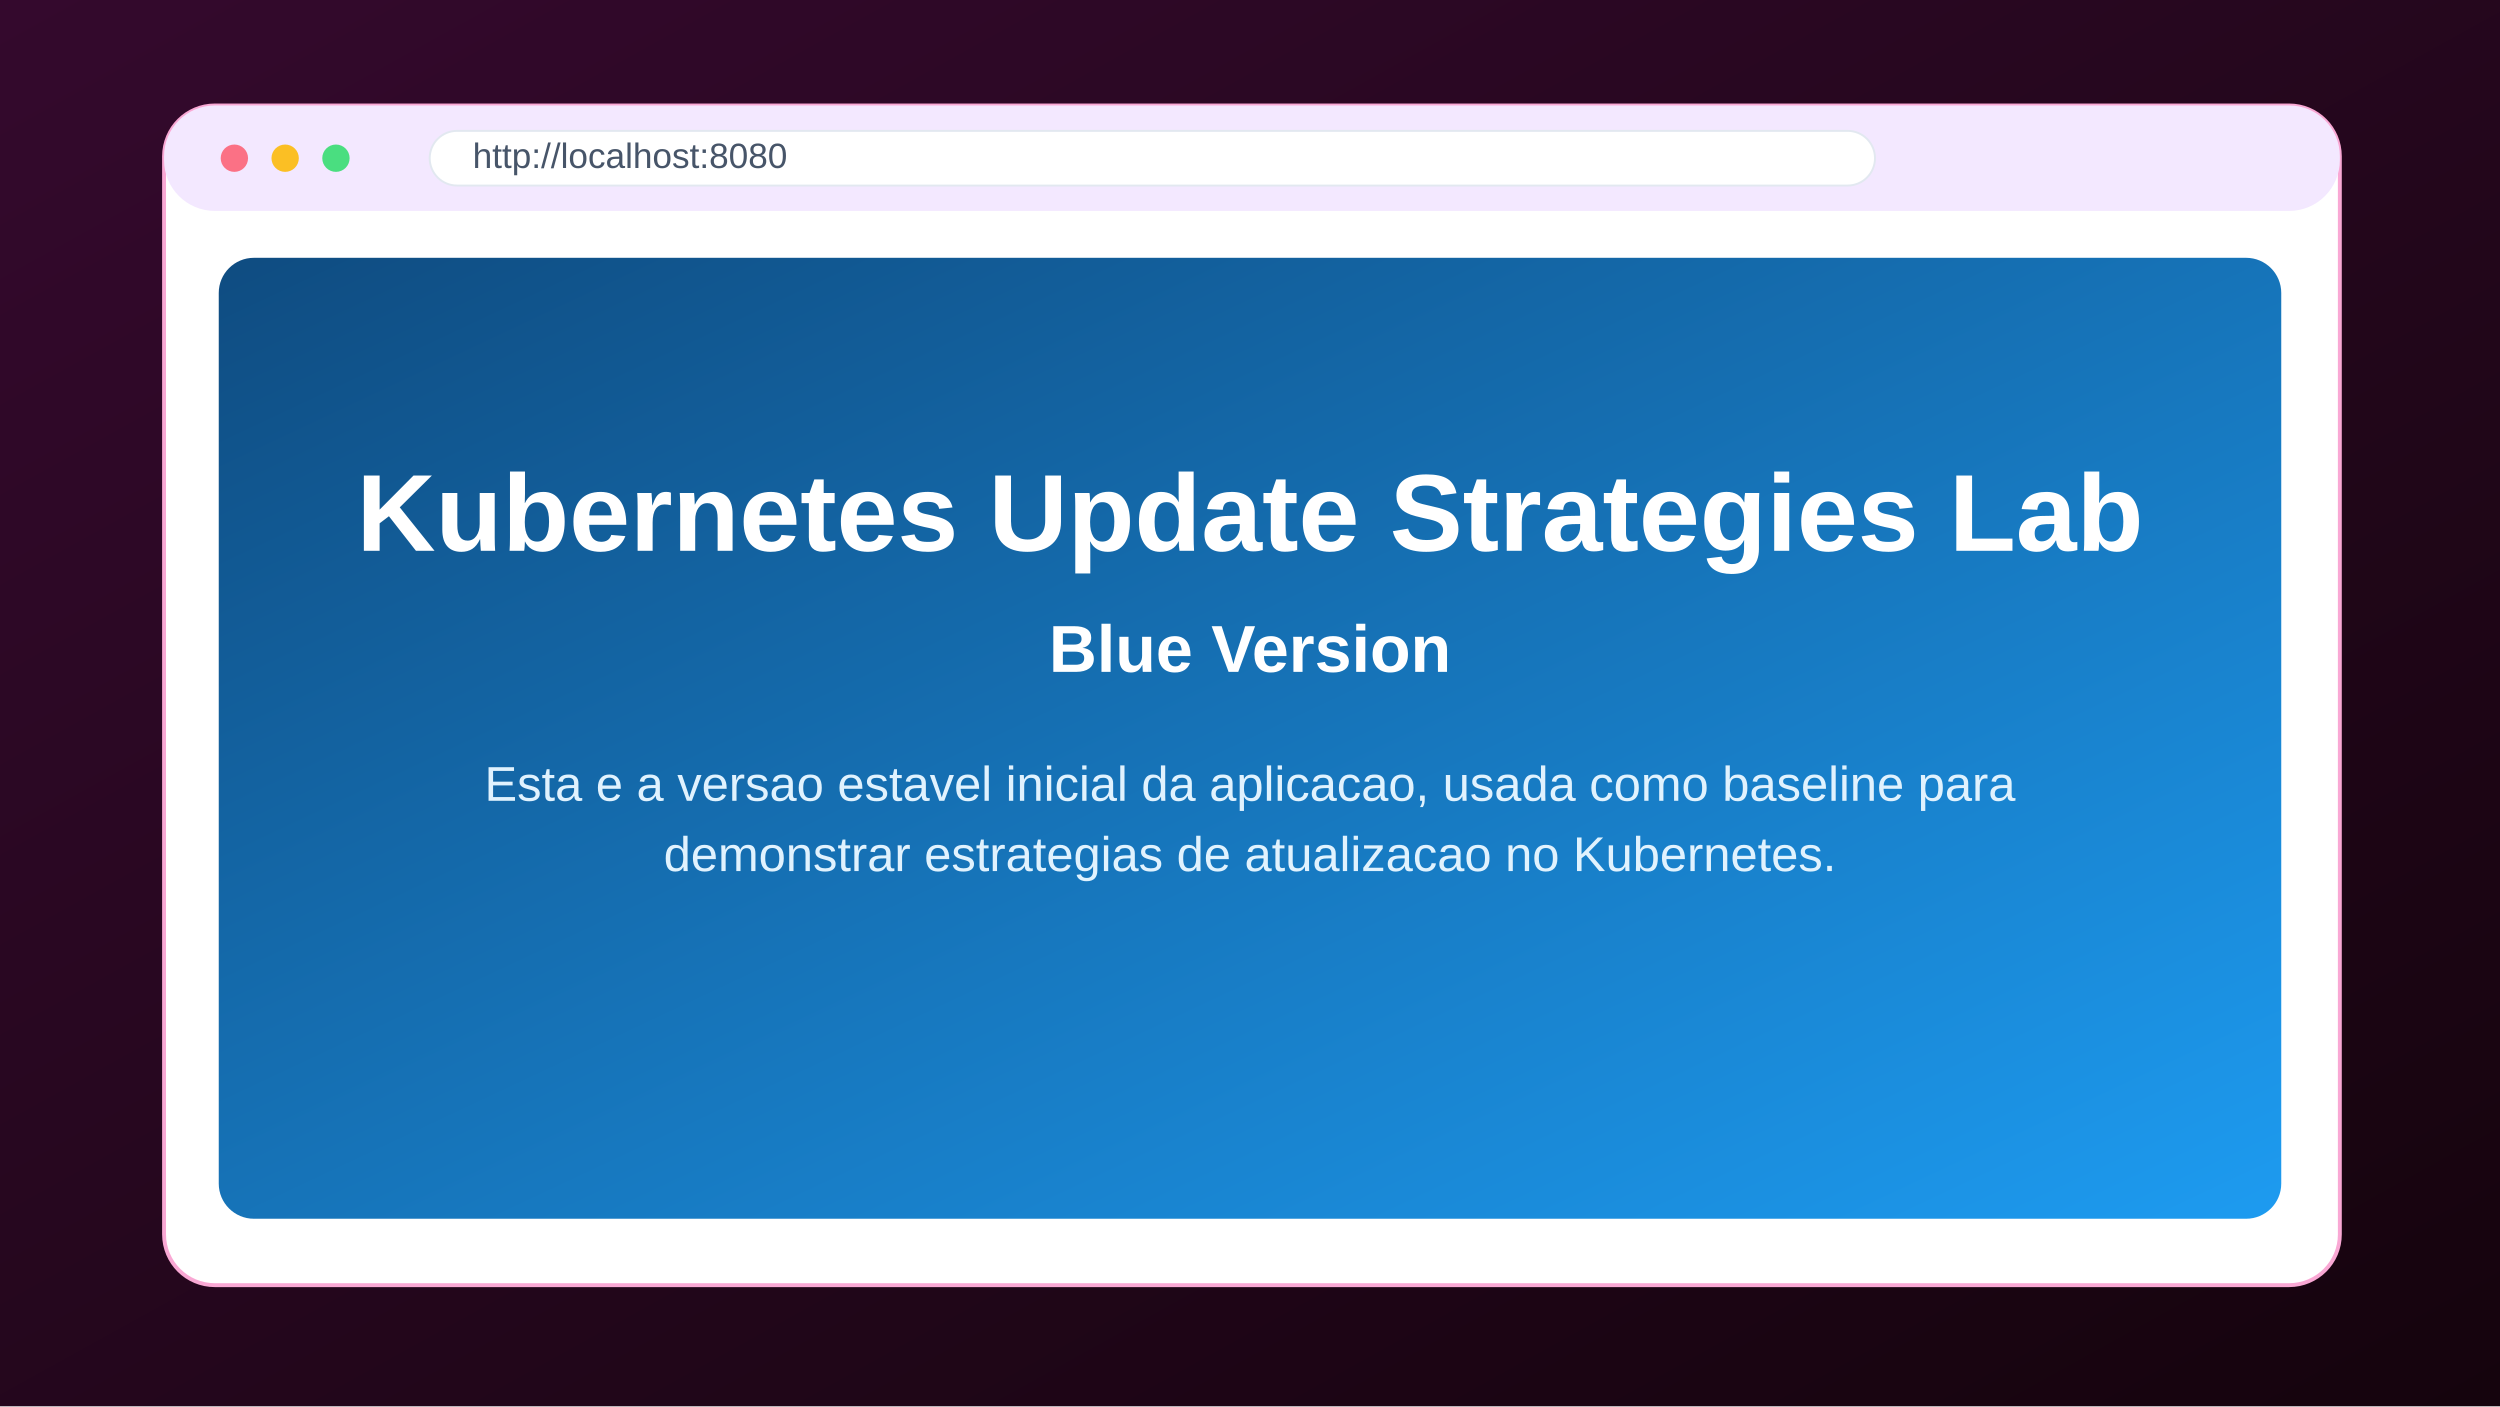
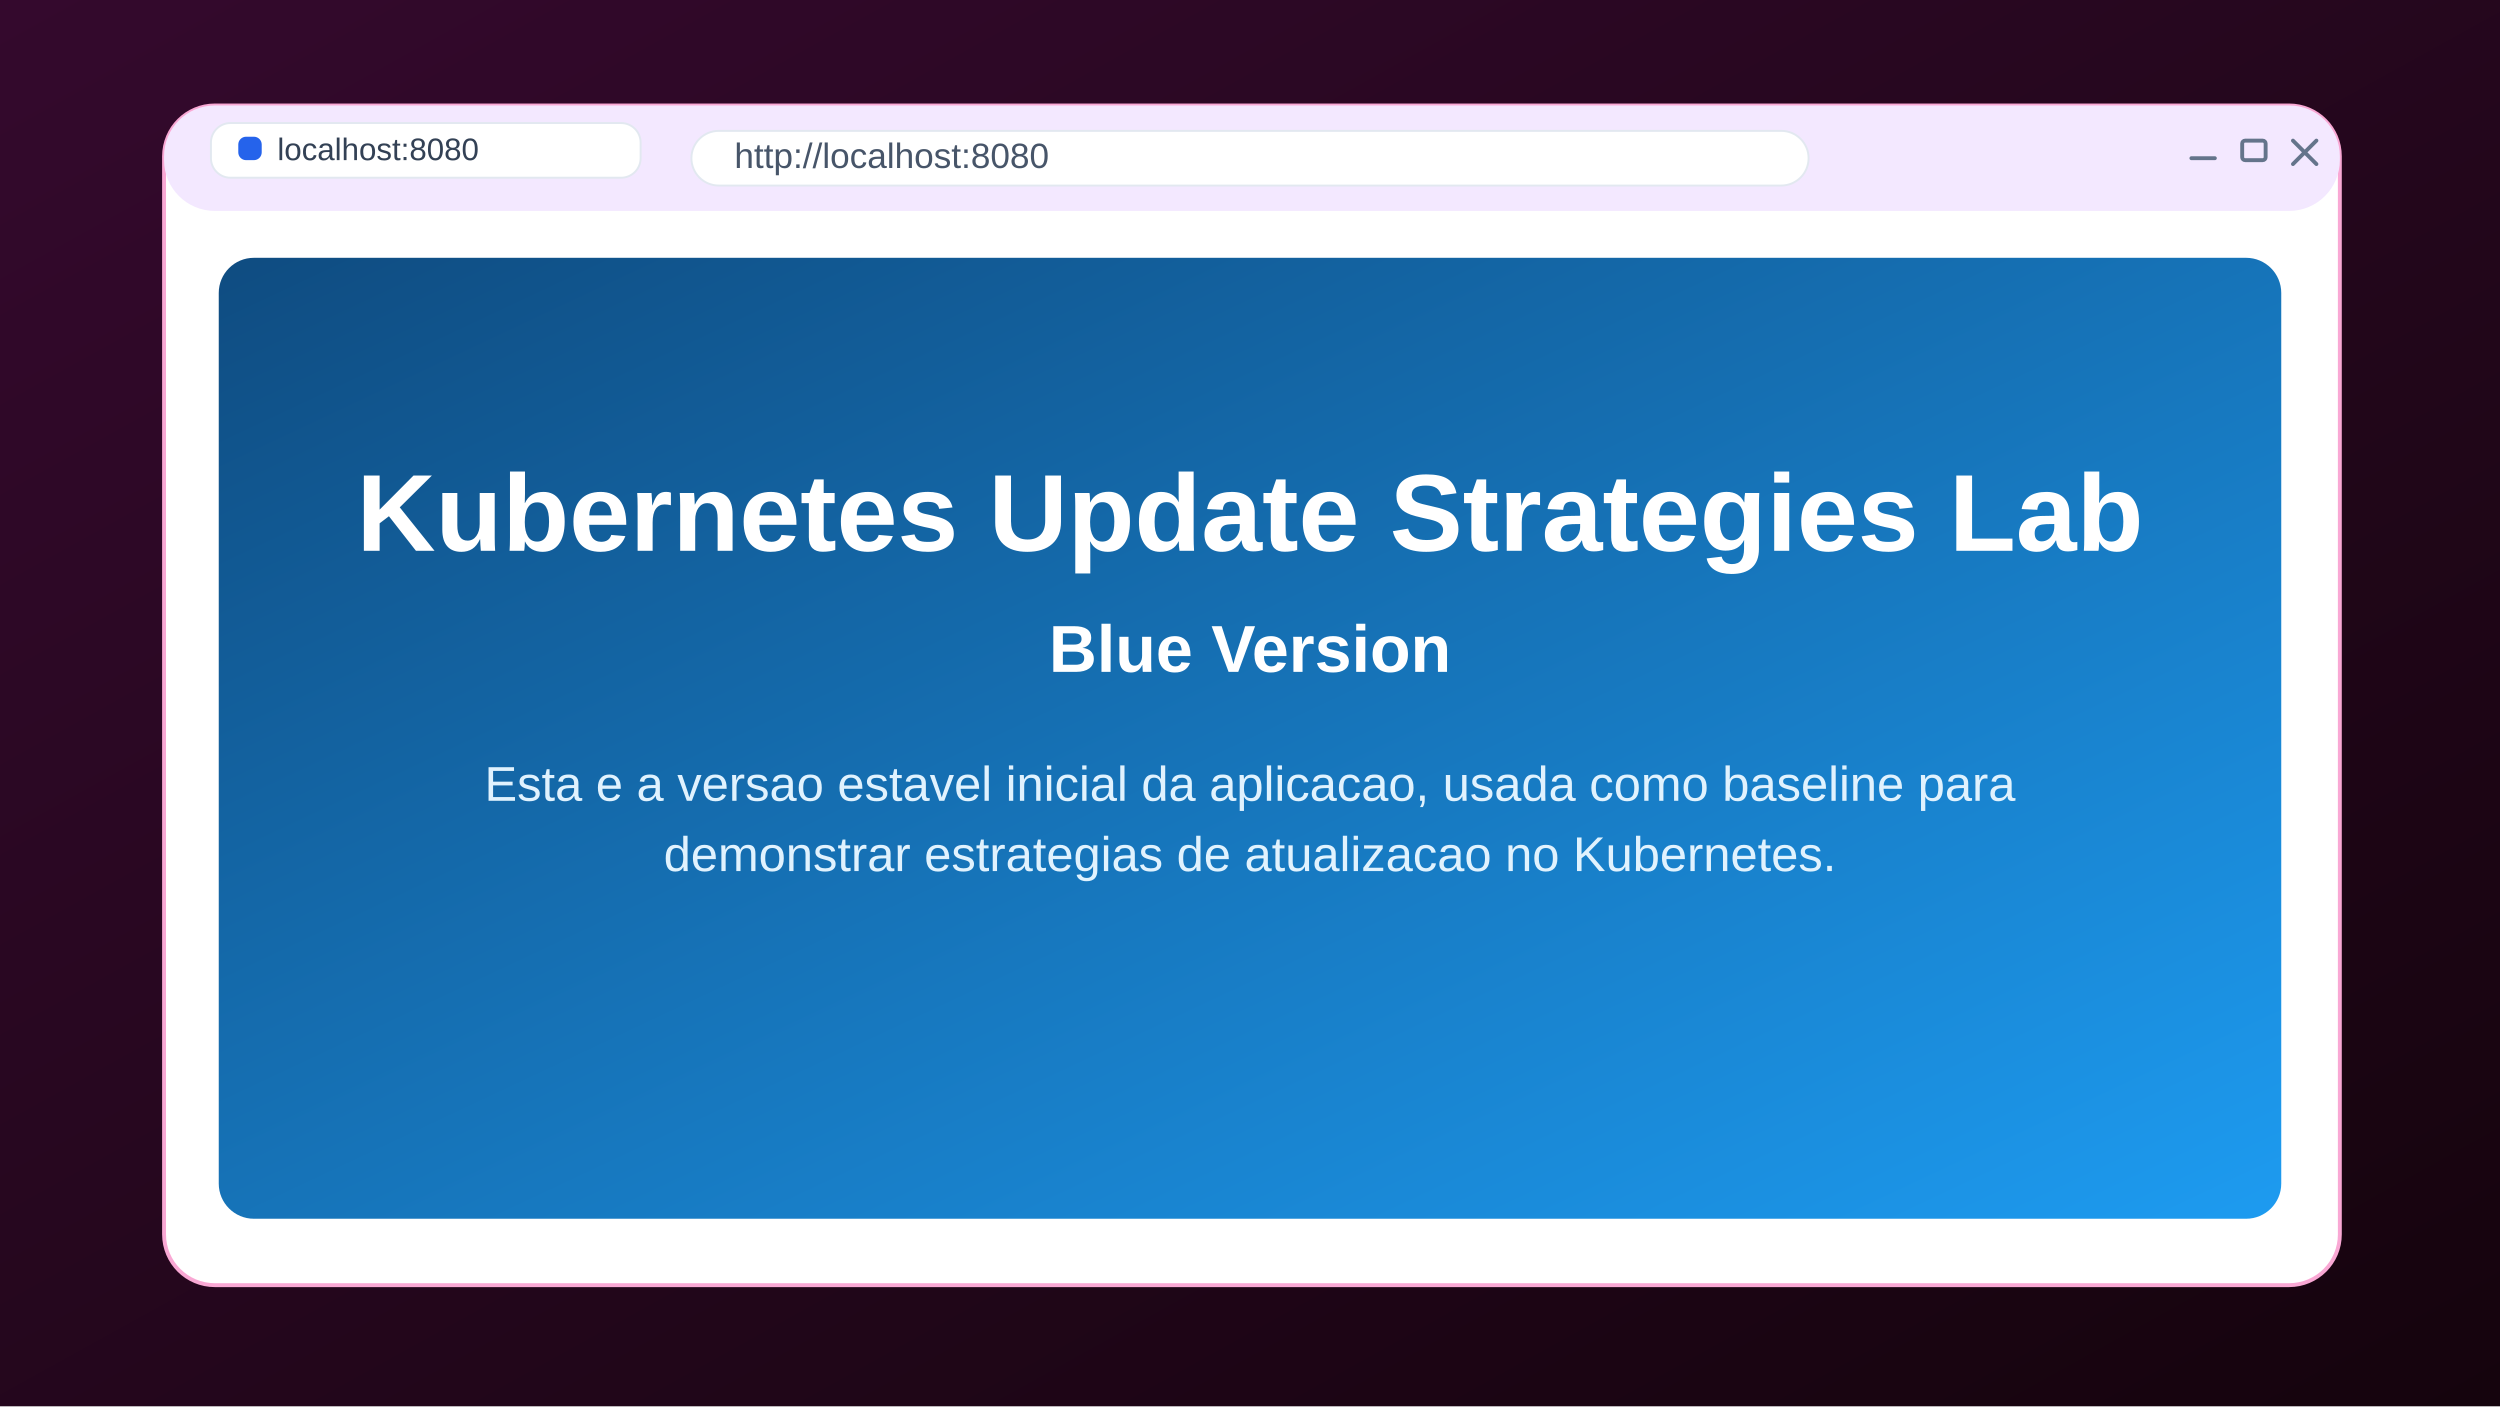
<svg xmlns="http://www.w3.org/2000/svg" width="1280" height="720" viewBox="0 0 1280 720" role="img" aria-labelledby="title desc">
  <defs>
    <linearGradient id="bg" x1="0" x2="1" y1="0" y2="1">
      <stop offset="0%" stop-color="#34092d" />
      <stop offset="100%" stop-color="#15040d" />
    </linearGradient>
    <linearGradient id="appbg" x1="0" x2="1" y1="0" y2="1">
      <stop offset="0%" stop-color="#0f4c81" />
      <stop offset="100%" stop-color="#1d9bf0" />
    </linearGradient>
  </defs>
  <rect width="1280" height="720" fill="url(#bg)" />
  <rect x="94" y="66" width="1096" height="588" rx="28" fill="#000000" opacity="0.26" />
  <rect x="84" y="54" width="1114" height="604" rx="26" fill="#ffffff" stroke="#f9a8d4" stroke-width="2" />
  <rect x="84" y="54" width="1114" height="54" rx="26" fill="#f3e8ff" />
-   <circle cx="120" cy="81" r="7" fill="#fb7185" />
-   <circle cx="146" cy="81" r="7" fill="#fbbf24" />
-   <circle cx="172" cy="81" r="7" fill="#4ade80" />
-   <rect x="220" y="67" width="740" height="28" rx="14" fill="#ffffff" stroke="#e2e8f0" />
-   <text x="242" y="86" fill="#475569" font-family="Segoe UI, Arial, sans-serif" font-size="18">http://localhost:8080</text>
+   <rect x="108" y="63" width="220" height="28" rx="10" fill="#ffffff" stroke="#e2e8f0" />
+   <rect x="122" y="70" width="12" height="12" rx="4" fill="#2563eb" />
+   <text x="142" y="82" fill="#334155" font-family="Segoe UI, Arial, sans-serif" font-size="16">localhost:8080</text>
+   <rect x="354" y="67" width="572" height="28" rx="14" fill="#ffffff" stroke="#e2e8f0" />
+   <text x="376" y="86" fill="#475569" font-family="Segoe UI, Arial, sans-serif" font-size="18">http://localhost:8080</text>
+   <g stroke="#64748b" stroke-width="2" stroke-linecap="round" stroke-linejoin="round" fill="none">
+     <line x1="1122" y1="81" x2="1134" y2="81" />
+     <rect x="1148" y="72" width="12" height="10" rx="1.5" />
+     <path d="M1174 72 l12 12 M1186 72 l-12 12" />
+   </g>
  <rect x="112" y="132" width="1056" height="492" rx="18" fill="url(#appbg)" />
  <text x="640" y="282" text-anchor="middle" fill="#ffffff" font-family="Segoe UI, Arial, sans-serif" font-size="56" font-weight="700">Kubernetes Update Strategies Lab</text>
  <text x="640" y="344" text-anchor="middle" fill="#ffffff" font-family="Segoe UI, Arial, sans-serif" font-size="34" font-weight="600">Blue Version</text>
  <text x="640" y="410" text-anchor="middle" fill="#e0f2fe" font-family="Segoe UI, Arial, sans-serif" font-size="25">Esta e a versao estavel inicial da aplicacao, usada como baseline para</text>
  <text x="640" y="446" text-anchor="middle" fill="#e0f2fe" font-family="Segoe UI, Arial, sans-serif" font-size="25">demonstrar estrategias de atualizacao no Kubernetes.</text>
</svg>
